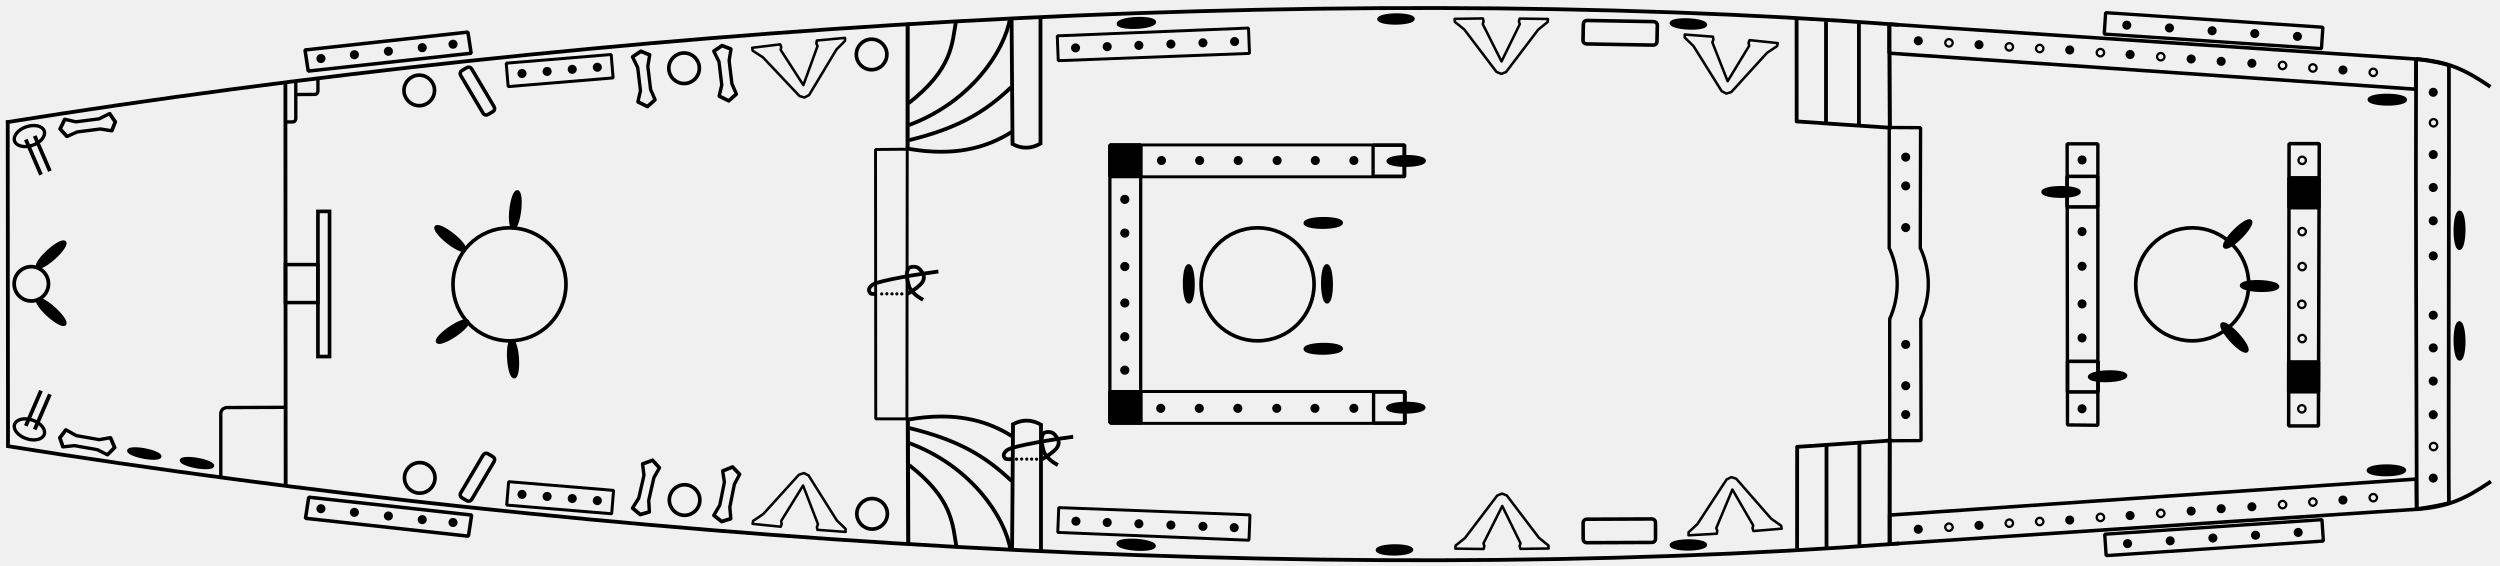
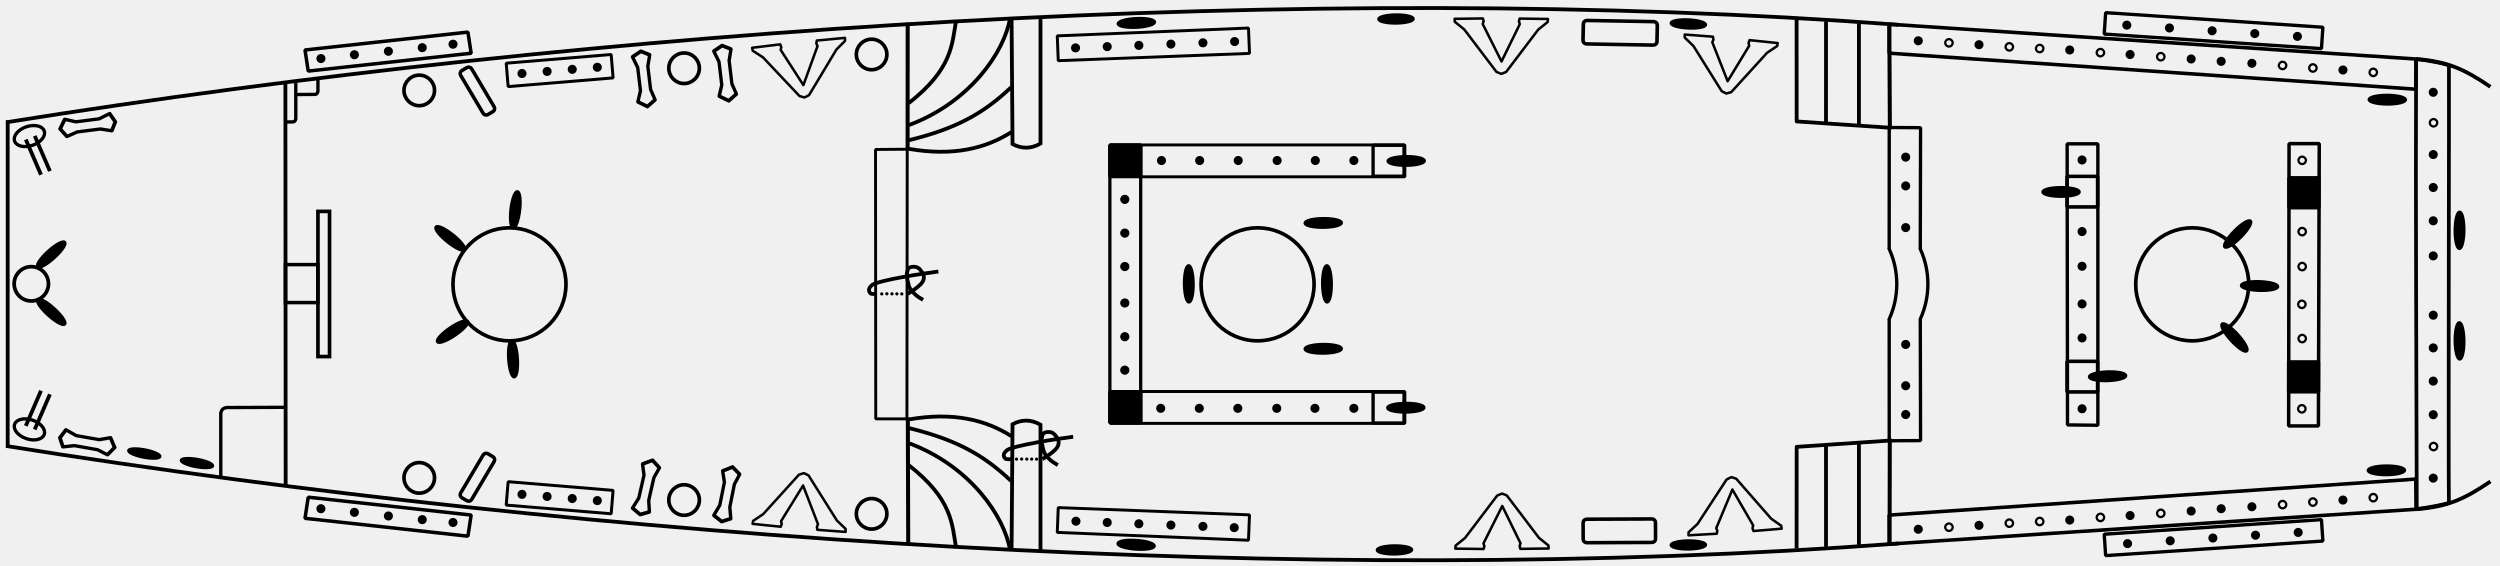
<svg xmlns="http://www.w3.org/2000/svg" xmlns:ns2="https://github.com/jolaf/rigging" xmlns:xlink="http://www.w3.org/1999/xlink" viewBox="4 -11 655 125.586" version="1.1" id="svg993" width="659" height="149">
  <defs id="defs4">
    <circle style="fill:none;fill-rule:evenodd;stroke:#000000;stroke-width:0.962;stroke-miterlimit:0" id="circle4449" cx="160.871" cy="398.091" r="4" />
    <rect id="deckMask" width="220.711" height="146.642" x="277.269" y="-0.809" />
    <ellipse cx="3.721" cy="-575.374" rx="1.126" ry="4.735" id="the_ellipse" style="fill:#000000;fill-rule:evenodd;stroke:#000000;stroke-width:0.88;stroke-linecap:round;stroke-linejoin:round" transform="rotate(89.50973)" />
    <circle style="fill:#000000;fill-rule:evenodd;stroke:#000000;stroke-width:0.882;stroke-miterlimit:0" id="nagel" cx="567.539" cy="28.152" transform="rotate(-8.297298)" r="0.759" />
    <circle r="0.974" cy="138.775" cx="607.213" id="nagel-hole" style="fill:none;fill-rule:evenodd;stroke:#000000;stroke-width:0.601;stroke-miterlimit:0" transform="rotate(-8.297298)" />
    <rect rx="2.4" y="138.702" x="650.73" height="9.613" width="18.143" id="rect_big" style="fill:#ffffff;fill-opacity:0.001;fill-rule:evenodd;stroke:#000000;stroke-width:0.88;stroke-linecap:round;stroke-linejoin:round" />
    <rect rx="1.3" y="135.08" x="624.196" height="9.104" width="4.761" id="rect_small" style="fill:#ffffff;fill-opacity:0.001;fill-rule:evenodd;stroke:#000000;stroke-width:0.88;stroke-miterlimit:0.3" />
    <g id="the_V">
      <path id="the_V_black" d="m 426.259,54.267 -8.424,-11.107 -2.479,-2.004 -0.067,-0.781 7.404,-0.102 0.204,0.747 -0.238,0.713 4.927,9.807 4.791,-9.773 -0.238,-0.713 0.204,-0.747 7.404,0.102 -0.067,0.781 -2.479,2.004 -8.424,11.107 -1.259,0.493 z" style="fill:none;fill-opacity:0.001;fill-rule:evenodd;stroke:#000000;stroke-width:0.67;stroke-linecap:round;stroke-linejoin:round" />
      <path style="fill:#ffffff;fill-opacity:0.031;fill-rule:evenodd;stroke-width:0.688;stroke-linecap:round;stroke-linejoin:round" d="m 426.225,54.588 -8.654,-11.411 -2.547,-2.059 -0.07,-0.803 7.607,-0.105 0.209,0.768 -0.244,0.733 5.062,10.075 4.922,-10.04 -0.244,-0.733 0.209,-0.768 7.607,0.105 -0.07,0.803 -2.547,2.059 -8.654,11.411 -1.293,0.506 z" id="the_V_white" />
    </g>
    <g transform="matrix(-1,0,0,1,657.0613,84.96837)" id="strange_on_hut">
      <ellipse style="fill:#ffffff;fill-opacity:0.001;fill-rule:evenodd;stroke:#000000;stroke-width:0.88;stroke-miterlimit:0.3" id="path4323" cx="-74.057" cy="420.366" rx="4.104" ry="2.557" transform="rotate(-18.74917,-1131.871,-71.94031)" />
      <path transform="translate(-36.93956,-367.6302)" id="path4328" d="m 61.959,411.73 3.977,9.218" style="stroke:#000000;stroke-width:1px" />
      <path transform="translate(-36.93956,-367.6302)" style="stroke:#000000;stroke-width:1px" d="m 59.623,412.677 3.977,9.218" id="path4325" />
    </g>
    <g transform="translate(380.0305,-105.3119)" id="the_knot">
      <circle style="fill:#000000;fill-rule:evenodd;stroke:#000000;stroke-width:0;stroke-miterlimit:0" id="path4253" cx="283.884" cy="461.044" r="0.426" />
      <circle r="0.426" cy="461.013" cx="285.226" id="circle4255" style="fill:#000000;fill-rule:evenodd;stroke:#000000;stroke-width:0;stroke-miterlimit:0" />
      <circle style="fill:#000000;fill-rule:evenodd;stroke:#000000;stroke-width:0;stroke-miterlimit:0" id="circle4257" cx="286.568" cy="461.028" r="0.426" />
      <circle r="0.426" cy="461.028" cx="287.846" id="circle4259" style="fill:#000000;fill-rule:evenodd;stroke:#000000;stroke-width:0;stroke-miterlimit:0" />
      <circle style="fill:#000000;fill-rule:evenodd;stroke:#000000;stroke-width:0;stroke-miterlimit:0" id="circle4261" cx="289.14" cy="461.044" r="0.426" />
      <path style="fill:none;fill-rule:evenodd;stroke:#000000;stroke-width:1px" d="m 298.721,455.173 c -3.993,0.489 -15.46,2.284 -17.267,3.472 -0.874,0.684 -1.281,1.456 -0.505,2.273 0.295,0.218 1.515,0.126 1.515,0.126" id="path4249" />
      <path id="path4251" d="m 290.64,461.044 c 0,0 1.792,-1.092 2.589,-1.768 0.499,-0.424 1.088,-0.913 1.357,-1.421 0.27,-0.508 0.393,-0.888 0.316,-1.452 -0.077,-0.564 -0.8,-1.72 -1.438,-2.147 -0.638,-0.427 -1.581,-0.414 -2.192,-0.158 -0.612,0.256 -0.566,0.713 -0.758,1.357 -0.191,0.644 0.115,1.993 0.284,2.715 0.169,0.722 0.251,1.043 0.6,1.61 0.349,0.567 0.988,1.204 1.547,1.673 0.559,0.469 1.768,1.136 1.768,1.136" style="fill:none;fill-rule:evenodd;stroke:#000000;stroke-width:1px" />
    </g>
    <symbol id="mastMask">
      <path d="m 425.113,59.525 c 26.5,26.5 26.5,26.5 26.5,26.5 z" id="path89" />
      <path d="m 451.613,59.525 c -26.5,26.5 -26.5,26.5 -26.5,26.5 z" id="path91" />
    </symbol>
    <g id="duck" transform="matrix(0.8823634,0,0,1.004638,-152.5943,-25.94742)" style="stroke:#000000;stroke-width:0.996;stroke-linejoin:round;stroke-miterlimit:1.4;paint-order:markers fill stroke">
      <g id="g4797">
        <path id="path4793" d="m 215.31,40.277 -0.959,-2.798 v -6.102 l 0.959,-2.893 -2.499,-1.196 -2.652,1.196 1.162,2.893 v 6.102 l -1.161,2.798 2.652,1.514 z" style="fill:none;fill-rule:evenodd" />
      </g>
    </g>
    <rect style="fill:none;fill-rule:evenodd;stroke:#000000;stroke-width:0.938;stroke-linejoin:round;stroke-miterlimit:1.4;paint-order:markers fill stroke" id="duck-rect" width="3.349" height="13.396" x="396.501" y="72.319" ry="0.924" />
    <rect style="fill:none;fill-rule:evenodd;stroke:#000000;stroke-width:0.938;stroke-linejoin:round;stroke-miterlimit:1.4;paint-order:markers fill stroke" id="duck-rect-big" width="18.96" height="6.154" x="409.223" y="-33.371" transform="scale(1,-1)" ry="0.924" />
  </defs>
  <g id="layer1" transform="translate(0,-20.6)">
    <g style="fill:none;stroke:#000000" transform="translate(-36.91926,-367.6302)" id="portDrawing">
-       <path style="fill-rule:evenodd;stroke-width:0.882;stroke-miterlimit:0" d="m 535.888,431.226 0.013,-31.846 8.206,0.049 -0.072,31.797" id="path4201" />
      <path id="path4399" d="M 42.518,398.018 C 197.109,373.298 384.77,360.828 538.409,372.482 m 135.527,8.962 c 8.188,0.64 12.488,2.549 19.468,7.271" style="fill-rule:evenodd;stroke-width:1px" />
-       <path id="path4286" d="m 305.95,370.636 0.253,33.082 c 2.441,1.306 4.882,1.261 7.324,-0.126 V 370.257" style="fill-rule:evenodd;stroke-width:1px" />
-       <path id="path4296" d="m 278.986,393.009 c 11.483,-8.995 11.331,-15.34 12.443,-21.742" style="fill-rule:evenodd;stroke-width:1px" />
-       <path id="path4298" d="m 279.055,398.746 c 16.006,-5.945 25.097,-19.221 26.517,-28.111" style="fill-rule:evenodd;stroke-width:1px" />
-       <path id="path4300" d="m 279.055,402.708 c 12.562,-3.067 19.688,-7.145 26.769,-13.858" style="fill-rule:evenodd;stroke-width:1px" />
-       <path id="path4302" d="m 279.055,404.981 c 11.722,2.006 20.149,-0.133 26.895,-4.419" style="fill-rule:evenodd;stroke-width:1px" />
      <path transform="rotate(3.861944)" style="fill-rule:evenodd;stroke-width:0.938;stroke-miterlimit:0" d="m 559.783,335.373 138.313,-0.186 0.451,7.89 -138.295,-0.12 z" id="rect4158" />
      <rect transform="matrix(0.9977573,0.06693505,-0.06658984,0.9977804,0,0)" y="328.801" x="615.875" height="5.615" width="57.042" id="rect4272" style="fill-rule:evenodd;stroke-width:0.88;stroke-linecap:round;stroke-miterlimit:0" />
-       <rect style="fill-rule:evenodd;stroke-width:0.777;stroke-miterlimit:0" id="rect4231" width="77.184" height="8.348" x="331.803" y="403.945" />
-       <path style="fill-rule:evenodd;stroke-width:0.777;stroke-miterlimit:0" d="m 317.923,375.368 50.101,-2.045 0.262,6.643 -50.107,1.907 z" id="rect4238" />
-       <rect transform="rotate(-4.735125)" y="395.551" x="141.375" height="6.154" width="27.593" id="rect4267" style="fill-rule:evenodd;stroke-width:0.787;stroke-miterlimit:0" />
-       <rect transform="matrix(0.994042,-0.1089973,0.1510609,0.9885244,0,0)" style="fill-rule:evenodd;stroke-width:0.922;stroke-miterlimit:0" id="rect4281" width="42.94" height="5.599" x="62.236" y="390.33" ry="0" />
      <rect y="412.182" x="582.484" height="8.012" width="8.012" id="rect4212" style="fill-rule:evenodd;stroke-width:0.937;stroke-miterlimit:0" class="filled" />
-       <rect style="fill-rule:evenodd;stroke-width:0.88;stroke-miterlimit:0" id="rect4227" width="8.109" height="8.109" x="400.67" y="404.025" class="filled" />
+       <path style="fill-rule:evenodd;stroke-width:0.882;stroke-miterlimit:0" d="m 535.888,431.226 0.013,-31.846 8.206,0.049 -0.072,31.797" id="path4201" />
      <g id="g4442" transform="translate(15.03758,366.4963)">
        <path id="path4436" d="m 496.591,4.622 0.018,26.671 24.696,1.671" style="fill-rule:evenodd;stroke-width:1px;stroke-linejoin:round" />
        <path id="path4438" d="M 512.916,32.737 V 5.607" style="fill-rule:evenodd;stroke-width:1px" />
        <path id="path4440" d="m 504.294,31.792 0.006,-26.716" style="fill-rule:evenodd;stroke-width:1px" />
      </g>
-       <use x="0" y="0" xlink:href="#circle4449" id="use11166" transform="translate(-10.10803,-8.427998)" width="100%" height="100%" />
+       <rect style="fill-rule:evenodd;stroke-width:0.88;stroke-miterlimit:0" id="rect4227" width="8.109" height="8.109" x="400.67" y="404.025" class="filled" />
+       <rect style="fill-rule:evenodd;stroke-width:0.777;stroke-miterlimit:0" id="rect4231" width="77.184" height="8.348" x="331.803" y="403.945" />
+       <path style="fill-rule:evenodd;stroke-width:0.777;stroke-miterlimit:0" d="m 317.923,375.368 50.101,-2.045 0.262,6.643 -50.107,1.907 z" id="rect4238" />
+       <path id="path4286" d="m 305.95,370.636 0.253,33.082 c 2.441,1.306 4.882,1.261 7.324,-0.126 V 370.257" style="fill-rule:evenodd;stroke-width:1px" />
+       <path id="path4302" d="m 279.055,404.981 c 11.722,2.006 20.149,-0.133 26.895,-4.419" style="fill-rule:evenodd;stroke-width:1px" />
+       <path id="path4300" d="m 279.055,402.708 c 12.562,-3.067 19.688,-7.145 26.769,-13.858" style="fill-rule:evenodd;stroke-width:1px" />
+       <path id="path4298" d="m 279.055,398.746 c 16.006,-5.945 25.097,-19.221 26.517,-28.111" style="fill-rule:evenodd;stroke-width:1px" />
+       <path id="path4296" d="m 278.986,393.009 c 11.483,-8.995 11.331,-15.34 12.443,-21.742" style="fill-rule:evenodd;stroke-width:1px" />
      <use x="0" y="0" xlink:href="#circle4449" id="use11168" transform="translate(108.4099,-17.84678)" width="100%" height="100%" />
      <use x="0" y="0" xlink:href="#circle4449" id="use11170" transform="translate(59.27997,-14.234)" width="100%" height="100%" />
-     </g>
-     <use height="100%" width="100%" y="0" x="0" id="use405" transform="matrix(1,0,0,-1,0.1294417,145.5797)" xlink:href="#portDrawing" />
+       <rect transform="rotate(-4.735125)" y="395.551" x="141.375" height="6.154" width="27.593" id="rect4267" style="fill-rule:evenodd;stroke-width:0.787;stroke-miterlimit:0" />
+       <rect transform="matrix(0.994042,-0.1089973,0.1510609,0.9885244,0,0)" style="fill-rule:evenodd;stroke-width:0.922;stroke-miterlimit:0" id="rect4281" width="42.94" height="5.599" x="62.236" y="390.33" ry="0" />
+       <use x="0" y="0" xlink:href="#circle4449" id="use11166" transform="translate(-10.10803,-8.427998)" width="100%" height="100%" />
+     </g>
+     <use height="100%" width="100%" y="0" x="0" id="use405" transform="matrix(1,0,0,-1,0,145.5797)" xlink:href="#portDrawing" />
    <path style="fill:none;fill-rule:evenodd;stroke:#000000;stroke-width:0.978;stroke-miterlimit:0" d="m 645.621,15.449 c -3.876,-1.16 -8.605,-1.635 -8.605,-1.635 -0.16,38.87 0.115,82.335 0.176,117.905 0,0 3.887,-0.461 8.424,-1.564 -0.182,-8.555 0.077,-111.18 0.004,-114.706 z" id="path4294" />
    <path style="fill:none;fill-rule:evenodd;stroke:#000000;stroke-width:0.919;stroke-miterlimit:0" d="m 603.734,35.978 h 7.908 l -0.217,73.963 h -7.8 z" id="rect4333" />
    <circle style="fill:none;fill-rule:evenodd;stroke:#000000;stroke-width:0.962;stroke-miterlimit:0" id="path4330" cx="578.359" cy="72.838" r="14.805" />
    <path style="fill:none;fill-rule:evenodd;stroke:#000000;stroke-width:0.888;stroke-miterlimit:0" d="m 545.591,36.028 h 8.047 v 73.736 l -7.955,-0.091 z" id="rect4326" />
-     <g id="g4318" transform="translate(-44.05042,-367.6302)">
+     <g id="g4318" transform="translate(-44.16018,-367.6302)">
      <path id="path4211" d="m 551.285,431.226 c 1.304,2.875 1.979,5.997 1.979,9.164 0,3.167 -0.675,6.288 -1.979,9.164" style="fill:none;fill-rule:evenodd;stroke:#000000;stroke-width:0.88;stroke-linecap:round;stroke-linejoin:round;stroke-miterlimit:0" />
      <path id="path4312" d="m 543.138,431.226 c 1.304,2.875 1.979,5.997 1.979,9.164 0,3.167 -0.675,6.288 -1.979,9.164" style="fill:none;fill-rule:evenodd;stroke:#000000;stroke-width:0.88;stroke-linecap:round;stroke-linejoin:round;stroke-miterlimit:0" />
    </g>
    <path id="path4434" d="m 499.075,140.577 0.05,-27.332 m 0.022,-81.024 -0.143,-27.537" style="fill:none;fill-rule:evenodd;stroke:#000000;stroke-width:1.056px" />
    <circle r="14.805" cy="72.838" cx="333.481" id="circle327" style="fill:none;fill-rule:evenodd;stroke:#000000;stroke-width:0.962;stroke-miterlimit:0" />
    <path id="path4336" d="M 302.86,109.064 H 294.785 V 36.344 h 8.075 z" style="fill:none;fill-rule:evenodd;stroke:#000000;stroke-width:0.86;stroke-miterlimit:0" />
    <path style="fill:none;fill-rule:evenodd;stroke:#000000;stroke-width:1.056px" d="M 241.953,140.828 241.851,107.727 M 241.79,37.765 241.814,4.288" id="path4288" />
    <path id="path4060" d="m 241.694,37.439 -8.306,0.069 c -0.004,16.806 0.062,53.776 0.058,70.582 h 8.168 c 0.004,-16.806 0.076,-53.845 0.08,-70.651 z" style="fill:none;fill-rule:evenodd;stroke:#000000;stroke-width:0.767;stroke-miterlimit:0" />
    <circle style="fill:none;fill-rule:evenodd;stroke:#000000;stroke-width:0.962;stroke-miterlimit:0" id="circle329" cx="137.481" cy="72.838" r="14.805" />
    <rect style="fill:none;fill-rule:evenodd;stroke:#000000;stroke-width:0.961" id="rect4322" width="3.041" height="38.031" x="87.298" y="53.73" />
    <rect style="fill:none;fill-rule:evenodd;stroke:#000000;stroke-width:0.921" id="rect4317" width="8.482" height="9.949" x="78.789" y="67.672" />
    <path id="path4887" d="m 87.296,19.031 v 3.28 c -0.175,0.713 -0.438,0.672 -0.685,0.766 l -5.025,0.035" style="fill:none;fill-rule:evenodd;stroke:#000000;stroke-width:0.88" />
    <path style="fill:none;fill-rule:evenodd;stroke:#000000;stroke-width:0.88" d="m 81.496,19.331 v 10.18 c -0.175,0.713 -0.438,0.672 -0.685,0.766 l -2.226,0.035" id="path4306" />
    <path id="path4304" d="M 78.845,125.846 78.773,19.642" style="fill:none;fill-rule:evenodd;stroke:#000000;stroke-width:1px" />
    <path id="path4412" d="m 61.845,123.311 v -16.814 c 0.389,-1.278 0.973,-1.205 1.523,-1.374 l 15.251,-0.062" style="fill:none;fill-rule:evenodd;stroke:#000000;stroke-width:0.88" />
    <ellipse style="fill:none;stroke:#000000;stroke-width:0.98;stroke-miterlimit:0.3" id="path4314" cx="12.204" cy="72.707" rx="4.495" ry="4.495" />
-     <path style="fill:none;fill-rule:evenodd;stroke:#000000;stroke-width:1px" d="M 6.095,115.613 6.023,29.875" id="path4069" />
+     <path style="fill:none;fill-rule:evenodd;stroke:#000000;stroke-width:1px" d="M 6.016,115.679 V 29.893" id="path4069" />
  </g>
  <g id="layer2" style="display:none" transform="translate(0,-20.6)">
    <g id="deckMasks" class="modeDependent which" style="fill:#ffffff">
-       <use id="use758" xlink:href="#deckMask" class="deckMask" ns2:deck="fore" transform="matrix(0.7190432,0,0,1,298.6119,0)" x="0" y="0" width="100%" height="100%" />
-       <use id="use760" xlink:href="#deckMask" class="deckMask" ns2:deck="main" x="0" y="0" width="100%" height="100%" />
-       <use id="use668" xlink:href="#deckMask" class="deckMask" ns2:deck="stern" transform="matrix(1.2558,0,0,1,-348.0425,0)" x="0" y="0" width="100%" height="100%" />
+       <use id="use758" xlink:href="#deckMask" class="deckMask" ns2:deck="fore" transform="matrix(0.7178498,0,0,1,299.4258,0)" x="0" y="0" width="100%" height="100%" style="stroke-width:1.001" />
+       <use id="use760" xlink:href="#deckMask" class="deckMask" ns2:deck="main" x="0" y="0" width="100%" height="100%" transform="matrix(1.002813,0,0,1,-0.9041284,0)" style="stroke-width:0.999" />
+       <use id="use668" xlink:href="#deckMask" class="deckMask" ns2:deck="stern" transform="matrix(1.230905,0,0,1,-335.8625,0)" x="0" y="0" width="100%" height="100%" style="stroke-width:1.01" />
    </g>
  </g>
  <g id="layer3" style="display:none" transform="translate(0,-20.6)">
    <g id="mastMasks" class="modeDependent where" style="stroke:#ff0000">
      <use id="use89" xlink:href="#mastMask" class="mastMask" ns2:mast="fore" transform="translate(140)" x="0" y="0" width="100%" height="100%" />
      <use id="use336" xlink:href="#mastMask" class="mastMask" ns2:mast="main" transform="translate(-104.8899)" x="0" y="0" width="100%" height="100%" />
      <use id="use338" xlink:href="#mastMask" class="mastMask" ns2:mast="mizzen" transform="translate(-300.9661)" x="0" y="0" width="100%" height="100%" />
    </g>
  </g>
  <g id="layer4" transform="translate(0,-20.6)">
    <g id="points" transform="translate(0.02029647,-7.1415848e-6)">
      <g ns2:deck="fore" ns2:side="port" ns2:rail="frontRail" id="g4296" ns2:isAcross="true" transform="translate(0,-1.124999)">
        <use x="0" y="0" xlink:href="#nagel" id="use4878" transform="translate(75.82837,120.558)" width="100%" height="100%" />
        <use x="0" y="0" xlink:href="#nagel" id="use4880" transform="translate(75.82837,111.3648)" width="100%" height="100%" />
        <use x="0" y="0" xlink:href="#nagel" id="use4882" transform="translate(75.82837,102.6395)" width="100%" height="100%" />
        <use x="0" y="0" xlink:href="#nagel" id="use4886" transform="translate(75.82833,94.00795)" width="100%" height="100%" />
        <use x="0" y="0" xlink:href="#nagel-hole" id="use4884" transform="translate(20.68006,-18.06192)" width="100%" height="100%" />
        <use x="0" y="0" xlink:href="#nagel" id="use4888" transform="translate(75.82833,77.69545)" width="100%" height="100%" />
      </g>
      <g ns2:deck="fore" ns2:side="starboard" ns2:rail="frontRail" id="g4312" transform="translate(3.1976551e-4,41.65011)" ns2:isAcross="true">
        <use x="0" y="0" xlink:href="#nagel" id="use4892" transform="translate(75.82824,93.32063)" width="100%" height="100%" />
        <use x="0" y="0" xlink:href="#nagel" id="use4894" transform="translate(75.82824,101.8896)" width="100%" height="100%" />
        <use x="0" y="0" xlink:href="#nagel" id="use4896" transform="translate(75.82824,110.5896)" width="100%" height="100%" />
        <use x="0" y="0" xlink:href="#nagel" id="use4898" transform="translate(75.82824,119.3956)" width="100%" height="100%" />
        <use x="0" y="0" xlink:href="#nagel-hole" id="use4900" transform="translate(20.68023,23.99438)" width="100%" height="100%" />
        <use x="0" y="0" xlink:href="#nagel" id="use4902" transform="translate(75.82824,136.0076)" width="100%" height="100%" />
      </g>
      <g ns2:deck="fore" ns2:side="port" ns2:rail="behindFront" id="g1143">
        <use x="0" y="0" xlink:href="#the_ellipse" id="use4877" transform="rotate(-89.09961,642.2966,-8.333565)" width="100%" height="100%" />
      </g>
      <g ns2:deck="fore" ns2:side="starboard" ns2:rail="behindFront" id="g1167">
        <use x="0" y="0" xlink:href="#the_ellipse" id="use4881" transform="rotate(-90.10388,656.2327,6.801843)" width="100%" height="100%" />
      </g>
      <g ns2:deck="fore" ns2:side="port" ns2:rail="backRail" id="g4384" ns2:isAcross="true" transform="translate(-7.050043,-5.437401)">
        <use x="0" y="0" xlink:href="#nagel" id="use4905" transform="translate(-55.34016,117.4538)" width="100%" height="100%" />
        <use x="0" y="0" xlink:href="#nagel" id="use4907" transform="translate(-55.34016,106.5357)" width="100%" height="100%" />
        <use x="0" y="0" xlink:href="#nagel" id="use4909" transform="translate(-55.34016,98.99535)" width="100%" height="100%" />
      </g>
      <g ns2:deck="fore" ns2:side="starboard" ns2:rail="backRail" id="g4349" transform="translate(-7.050043,46.91855)" ns2:isAcross="true">
        <use x="0" y="0" xlink:href="#nagel" id="use4912" transform="translate(-55.34016,95.71471)" width="100%" height="100%" />
        <use x="0" y="0" xlink:href="#nagel" id="use4914" transform="translate(-55.34016,106.5353)" width="100%" height="100%" />
        <use x="0" y="0" xlink:href="#nagel" id="use4916" transform="translate(-55.34016,114.0756)" width="100%" height="100%" />
      </g>
      <g ns2:deck="fore" ns2:side="port" ns2:rail="sideRail" id="g4304" transform="rotate(3.868472,821.8682,-178.4431)">
        <use x="0" y="0" xlink:href="#nagel-hole" id="use4812" transform="translate(18.54907,-19.60354)" width="100%" height="100%" />
        <use x="0" y="0" xlink:href="#nagel" id="use4814" transform="translate(65.80175,84.04969)" width="100%" height="100%" />
        <use x="0" y="0" xlink:href="#nagel-hole" id="use4816" transform="translate(-5.28586,-19.8119)" width="100%" height="100%" />
        <use x="0" y="0" xlink:href="#nagel-hole" id="use4818" transform="translate(2.687874,-19.6877)" width="100%" height="100%" />
        <use x="0" y="0" xlink:href="#nagel" id="use4820" transform="translate(41.8784,83.90932)" width="100%" height="100%" />
        <use x="0" y="0" xlink:href="#nagel" id="use4822" transform="translate(33.81339,83.936)" width="100%" height="100%" />
        <use x="0" y="0" xlink:href="#nagel" id="use4824" transform="translate(25.92968,83.85081)" width="100%" height="100%" />
        <use x="0" y="0" xlink:href="#nagel-hole" id="use4826" transform="translate(-37.27823,-19.94317)" width="100%" height="100%" />
        <use x="0" y="0" xlink:href="#nagel" id="use4828" transform="translate(9.885951,83.76302)" width="100%" height="100%" />
        <use x="0" y="0" xlink:href="#nagel-hole" id="use4830" transform="translate(-53.12793,-19.94072)" width="100%" height="100%" />
        <use x="0" y="0" xlink:href="#nagel" id="use4832" transform="translate(-5.974521,83.64781)" width="100%" height="100%" />
        <use x="0" y="0" xlink:href="#nagel-hole" id="use4834" transform="translate(-69.07567,-19.94292)" width="100%" height="100%" />
        <use x="0" y="0" xlink:href="#nagel-hole" id="use4836" transform="translate(-77.0407,-19.84125)" width="100%" height="100%" />
        <use x="0" y="0" xlink:href="#nagel-hole" id="use4838" transform="translate(-92.89051,-19.82658)" width="100%" height="100%" />
        <use x="0" y="0" xlink:href="#nagel" id="use4840" transform="translate(-29.78216,83.87078)" width="100%" height="100%" />
        <use x="0" y="0" xlink:href="#nagel" id="use4842" transform="translate(-45.72429,83.92364)" width="100%" height="100%" />
      </g>
      <g transform="rotate(3.769449,6406.558,-164.402)" id="g5102" ns2:deck="fore" ns2:side="port" ns2:rail="shroudsRail">
        <use x="0" y="0" xlink:href="#nagel" id="use4845" transform="translate(19.31865,442.8958)" width="100%" height="100%" />
        <use x="0" y="0" xlink:href="#nagel" id="use4847" transform="translate(30.51896,442.8958)" width="100%" height="100%" />
        <use x="0" y="0" xlink:href="#nagel" id="use4849" transform="translate(41.71926,442.8958)" width="100%" height="100%" />
        <use x="0" y="0" xlink:href="#nagel" id="use4851" transform="translate(52.91861,442.8958)" width="100%" height="100%" />
        <use x="0" y="0" xlink:href="#nagel" id="use4853" transform="translate(64.11891,442.8958)" width="100%" height="100%" />
      </g>
      <g ns2:side="starboard" ns2:rail="shroudsRail" ns2:deck="fore" id="g4282" transform="rotate(-3.750885,-3214.956,624.8586)">
        <use x="0" y="0" xlink:href="#nagel" id="use4833" transform="translate(64.11983,442.8955)" width="100%" height="100%" />
        <use x="0" y="0" xlink:href="#nagel" id="use4835" transform="translate(52.91953,442.8955)" width="100%" height="100%" />
        <use x="0" y="0" xlink:href="#nagel" id="use4837" transform="translate(41.71923,442.8955)" width="100%" height="100%" />
        <use x="0" y="0" xlink:href="#nagel" id="use4839" transform="translate(30.51893,442.8955)" width="100%" height="100%" />
        <use x="0" y="0" xlink:href="#nagel" id="use4841" transform="translate(19.31956,442.8955)" width="100%" height="100%" />
      </g>
      <g id="g826" ns2:rail="onDeckFront" ns2:side="port" ns2:deck="fore" transform="rotate(-36.82482,358.4847,-789.6173)">
        <use x="0" y="0" xlink:href="#the_ellipse" id="use4869" transform="rotate(37.61055,293.7698,-704.8099)" width="100%" height="100%" />
      </g>
      <g transform="translate(544,94.33169)" ns2:deck="fore" ns2:side="starboard" ns2:rail="onDeckFront" id="g830">
        <use x="0" y="0" xlink:href="#the_ellipse" id="use4872" transform="rotate(0.2410182,-6431.205,-116512.54)" width="100%" height="100%" />
      </g>
      <g ns2:deck="fore" ns2:side="port" ns2:rail="frontFists" id="g1149">
        <rect style="fill:#000000;fill-rule:evenodd;stroke:#000000;stroke-width:0.914;stroke-miterlimit:0" id="rect4199" width="7.821" height="7.821" x="603.704" y="44.94" />
      </g>
      <g ns2:deck="fore" ns2:side="starboard" ns2:rail="frontFists" id="g1170" transform="translate(-0.0999806,4.9444451e-6)">
        <rect y="93.177" x="603.704" height="7.821" width="7.821" id="rect4327" style="fill:#000000;fill-rule:evenodd;stroke:#000000;stroke-width:0.914;stroke-miterlimit:0" />
      </g>
      <g ns2:deck="fore" ns2:side="port" ns2:rail="backPillars" id="g1152" transform="rotate(-36.15093,546.1945,68.57189)">
        <use x="0" y="0" xlink:href="#the_ellipse" id="use4852" transform="rotate(-143.4218,574.4299,28.15793)" width="100%" height="100%" />
      </g>
      <g ns2:deck="fore" ns2:side="starboard" ns2:rail="backPillars" id="g1179" transform="rotate(-39.45442,559.8273,95.61149)">
        <use x="0" y="0" xlink:href="#the_ellipse" id="use4857" transform="rotate(37.99271,427.0698,18.63686)" width="100%" height="100%" />
      </g>
      <g ns2:deck="fore" ns2:side="port" ns2:rail="behindMastRail" id="g4334" ns2:isAcross="true">
        <use x="0" y="0" xlink:href="#nagel" id="use4920" transform="translate(-16.18084,122.1517)" width="100%" height="100%" />
        <use x="0" y="0" xlink:href="#nagel" id="use4922" transform="translate(-16.18084,113.0523)" width="100%" height="100%" />
        <use x="0" y="0" xlink:href="#nagel" id="use4924" transform="translate(-16.18084,94.30326)" width="100%" height="100%" />
      </g>
      <g ns2:deck="fore" ns2:side="starboard" ns2:rail="behindMastRail" id="g4339" transform="matrix(1,0,0,-1,3.4200031e-4,145.33)" ns2:isAcross="true">
        <use x="0" y="0" xlink:href="#nagel" id="use4927" transform="translate(-16.18084,121.4019)" width="100%" height="100%" />
        <use x="0" y="0" xlink:href="#nagel" id="use4929" transform="translate(-16.18084,112.49)" width="100%" height="100%" />
        <use x="0" y="0" xlink:href="#nagel" id="use4931" transform="translate(-16.18084,93.92845)" width="100%" height="100%" />
      </g>
      <g ns2:deck="fore" ns2:rail="atMastFront" ns2:side="center" id="g1173" transform="rotate(-32.90732,595.9848,73.28352)">
        <use x="0" y="0" xlink:href="#the_ellipse" id="use4860" transform="rotate(35.2787,468.5599,68.43304)" width="100%" height="100%" />
      </g>
      <g ns2:deck="fore" ns2:side="port" ns2:rail="atMastSide" id="g1146" transform="rotate(-32.86643,586.852,60.65819)">
        <use x="0" y="0" xlink:href="#the_ellipse" id="use4863" transform="rotate(-11.81596,886.5428,-41.56084)" width="100%" height="100%" />
      </g>
      <g ns2:deck="fore" ns2:side="starboard" ns2:rail="atMastSide" id="g1176" transform="rotate(-42.01908,592.0055,85.76763)">
        <use x="0" y="0" xlink:href="#the_ellipse" id="use4866" transform="rotate(-89.96514,625.4043,34.77015)" width="100%" height="100%" />
      </g>
      <g ns2:deck="main" ns2:side="port" ns2:rail="bulwark" id="g4357">
        <use x="0" y="0" xlink:href="#the_V" id="use4823" transform="rotate(5.168461,795.6918,357.2545)" width="100%" height="100%" />
        <use x="0" y="0" xlink:href="#the_V" id="use4825" transform="translate(-30.208,-37.091)" width="100%" height="100%" />
        <use x="0" y="0" xlink:href="#duck-rect-big" id="use4944" transform="matrix(-1.022242,-0.01795805,0.02040836,-0.9990507,855.8611,44.71806)" width="100%" height="100%" />
      </g>
      <g ns2:deck="main" ns2:side="starboard" ns2:rail="bulwark" id="g4367" transform="matrix(1,0,0,-1,1.0610231e-4,146.0804)">
        <use x="0" y="0" xlink:href="#the_V" id="use4844" transform="rotate(3.989947,902.8869,470.1284)" width="100%" height="100%" />
        <use x="0" y="0" xlink:href="#the_V" id="use4855" transform="translate(-30.0161,-36.37422)" width="100%" height="100%" />
        <use x="0" y="0" xlink:href="#duck-rect-big" id="use4941" transform="rotate(0.2370543,5652.47,2325.239)" width="100%" height="100%" />
      </g>
      <g ns2:deck="main" ns2:side="port" ns2:rail="sideRail" id="g4358" transform="rotate(-2.277394,278.9201,10.61171)">
        <use x="0" y="0" xlink:href="#nagel" id="use1167" transform="translate(-279.9012,65.20606)" width="100%" height="100%" />
        <use x="0" y="0" xlink:href="#use1167" id="use1169" transform="translate(8.299995)" width="100%" height="100%" />
        <use x="0" y="0" xlink:href="#use1169" id="use1171" width="100%" height="100%" transform="translate(8.301)" />
        <use x="0" y="0" xlink:href="#use1171" id="use1173" width="100%" height="100%" transform="translate(8.399)" />
        <use x="0" y="0" xlink:href="#use1173" id="use1175" width="100%" height="100%" transform="translate(8.4)" />
        <use x="0" y="0" xlink:href="#use1175" id="use1177" width="100%" height="100%" transform="translate(8.301)" />
      </g>
      <g ns2:deck="main" ns2:side="starboard" ns2:rail="sideRail" id="g4383" transform="rotate(2.32056,-2768.985,73.46013)">
        <use x="0" y="0" xlink:href="#nagel" id="use1180" transform="translate(-279.8015,65.20552)" width="100%" height="100%" />
        <use x="0" y="0" xlink:href="#use1180" id="use1182" transform="translate(8.199998)" width="100%" height="100%" />
        <use x="0" y="0" xlink:href="#use1182" id="use1184" width="100%" height="100%" transform="translate(8.301)" />
        <use x="0" y="0" xlink:href="#use1184" id="use1186" width="100%" height="100%" transform="translate(8.399)" />
        <use x="0" y="0" xlink:href="#use1186" id="use1188" width="100%" height="100%" transform="translate(8.4)" />
        <use x="0" y="0" xlink:href="#use1188" id="use1190" width="100%" height="100%" transform="translate(8.201)" />
      </g>
      <g ns2:deck="main" ns2:side="port" ns2:rail="aboveRail" id="g1155" transform="translate(0,-0.4997731)">
        <use x="0" y="0" xlink:href="#the_ellipse" id="use4885" transform="rotate(-2.286556,590.1595,6858.634)" width="100%" height="100%" />
      </g>
      <g ns2:deck="main" ns2:side="starboard" ns2:rail="aboveRail" id="g1191" transform="rotate(4.400361,295.1425,140.8257)">
        <use x="0" y="0" xlink:href="#the_ellipse" id="use4889" transform="translate(-273.7397,141.7779)" width="100%" height="100%" />
      </g>
      <g ns2:deck="main" ns2:side="port" ns2:rail="frontPillars" id="g1161" transform="translate(0.3998641,-4.50021)">
        <use x="0" y="0" xlink:href="#the_ellipse" id="use4893" transform="translate(-203.3822,46.21481)" width="100%" height="100%" />
      </g>
      <g ns2:deck="main" ns2:side="starboard" ns2:rail="frontPillars" id="g1182" transform="translate(0.2998641,4.199791)">
        <use x="0" y="0" xlink:href="#the_ellipse" id="use4904" transform="translate(-203.3822,102.1648)" width="100%" height="100%" />
      </g>
      <g ns2:deck="main" ns2:side="port" ns2:rail="onDeckFront" id="g1164" transform="translate(-16.59964,4.599977)">
        <use x="0" y="0" xlink:href="#the_ellipse" id="use4897" transform="translate(-208.1147,53.35763)" width="100%" height="100%" />
      </g>
      <g ns2:deck="main" ns2:side="starboard" ns2:rail="onDeckFront" id="g1185" transform="translate(-16.59964,-3.79971)">
        <use x="0" y="0" xlink:href="#the_ellipse" id="use4901" transform="translate(-208.1147,94.73231)" width="100%" height="100%" />
      </g>
      <g ns2:deck="main" ns2:side="port" ns2:rail="backFists" id="g1158" transform="translate(7.600336,-4.299942)">
        <rect y="408.336" x="324.097" height="8.109" width="8.109" id="rect4213" style="fill:#000000;fill-rule:evenodd;stroke:#000000;stroke-width:0.88;stroke-miterlimit:0" transform="translate(-36.93956,-367.6302)" />
      </g>
      <g ns2:deck="main" ns2:side="starboard" ns2:rail="backFists" id="g1188" transform="translate(7.600324,4.400157)">
        <rect style="fill:#000000;fill-rule:evenodd;stroke:#000000;stroke-width:0.88;stroke-miterlimit:0" id="rect4423" width="8.109" height="8.109" x="287.157" y="96.606" />
      </g>
      <g ns2:deck="main" ns2:side="port" ns2:rail="behindMastRail" id="g4374" ns2:isAcross="true" transform="translate(7.500264,-0.8001341)">
        <circle r="1.067" cy="436.607" cx="328.12" id="circle4234" style="fill:#000000;fill-rule:evenodd;stroke:#000000;stroke-width:0.266;stroke-miterlimit:2.9" transform="translate(-36.93956,-367.6302)" />
        <circle style="fill:#000000;fill-rule:evenodd;stroke:#000000;stroke-width:0.266;stroke-miterlimit:2.9" id="circle4243" cx="291.18" cy="60.217" r="1.067" />
        <circle r="1.067" cy="51.377" cx="291.18" id="circle4245" style="fill:#000000;fill-rule:evenodd;stroke:#000000;stroke-width:0.266;stroke-miterlimit:2.9" />
      </g>
      <g ns2:deck="main" ns2:side="starboard" ns2:rail="behindMastRail" id="g4415" transform="translate(7.500264,23.94987)" ns2:isAcross="true">
        <circle transform="translate(-36.93956,-367.6302)" style="fill:#000000;fill-rule:evenodd;stroke:#000000;stroke-width:0.266;stroke-miterlimit:2.9" id="circle4421" cx="328.12" cy="421.407" r="1.067" />
        <circle r="1.067" cy="62.617" cx="291.18" id="circle4419" style="fill:#000000;fill-rule:evenodd;stroke:#000000;stroke-width:0.266;stroke-miterlimit:2.9" />
        <circle style="fill:#000000;fill-rule:evenodd;stroke:#000000;stroke-width:0.266;stroke-miterlimit:2.9" id="circle4417" cx="291.18" cy="71.377" r="1.067" />
      </g>
      <g ns2:deck="main" ns2:side="port" ns2:rail="sideMastRail" id="g4366" transform="translate(7.599995,-4.399712)">
        <use x="0" y="0" xlink:href="#nagel" id="use4789" transform="translate(-264.9702,98.84545)" width="100%" height="100%" />
        <use x="0" y="0" xlink:href="#nagel" id="use4791" transform="translate(-254.9702,98.84545)" width="100%" height="100%" />
        <use x="0" y="0" xlink:href="#nagel" id="use4793" transform="translate(-244.8712,98.84545)" width="100%" height="100%" />
        <use x="0" y="0" xlink:href="#nagel" id="use4795" transform="translate(-234.6702,98.84545)" width="100%" height="100%" />
        <use x="0" y="0" xlink:href="#nagel" id="use4799" transform="translate(-224.6702,98.84545)" width="100%" height="100%" />
        <use x="0" y="0" xlink:href="#nagel" id="use4801" transform="translate(-214.5712,98.84545)" width="100%" height="100%" />
      </g>
      <g ns2:deck="main" ns2:side="starboard" ns2:rail="sideMastRail" id="g4397" transform="translate(7.500295,60.52498)">
        <use x="0" y="0" xlink:href="#nagel" id="use4805" transform="translate(-265.0705,98.84576)" width="100%" height="100%" />
        <use x="0" y="0" xlink:href="#nagel" id="use4870" transform="translate(-254.9705,98.84576)" width="100%" height="100%" />
        <use x="0" y="0" xlink:href="#nagel" id="use4875" transform="translate(-244.8715,98.84576)" width="100%" height="100%" />
        <use x="0" y="0" xlink:href="#nagel" id="use4890" transform="translate(-234.6705,98.84576)" width="100%" height="100%" />
        <use x="0" y="0" xlink:href="#nagel" id="use4895" transform="translate(-224.6705,98.84576)" width="100%" height="100%" />
        <use x="0" y="0" xlink:href="#nagel" id="use4899" transform="translate(-214.4715,98.84576)" width="100%" height="100%" />
      </g>
      <g ns2:deck="main" ns2:rail="atMastFront" ns2:side="center" id="g1194">
        <use x="0" y="0" xlink:href="#the_ellipse" id="use4911" transform="rotate(90,426.5546,-76.11092)" width="100%" height="100%" />
      </g>
      <g ns2:deck="main" ns2:rail="atMastBack" ns2:side="center" id="g1197">
        <use x="0" y="0" xlink:href="#the_ellipse" id="use4908" transform="rotate(90,408.4547,-94.21076)" width="100%" height="100%" />
      </g>
      <g ns2:deck="stern" ns2:rail="atFront" ns2:side="center" id="g4276" transform="translate(-48.82402,-385.82)">
        <use x="0" y="0" xlink:href="#the_knot" id="use4868" transform="translate(-380.0936,105.4382)" width="100%" height="100%" />
      </g>
      <g transform="translate(-13.50777,-342.5271)" id="g808" ns2:side="starboard" ns2:rail="aboveLadder" ns2:deck="stern">
        <use x="0" y="0" xlink:href="#the_knot" id="use4887" transform="translate(-380.0936,105.4382)" width="100%" height="100%" />
      </g>
      <g ns2:deck="stern" ns2:side="port" ns2:rail="bulwark" id="g4431">
        <use x="0" y="0" xlink:href="#the_V" id="use4862" transform="rotate(-6.173245,34.56228,2012.214)" width="100%" height="100%" />
        <use x="0" y="0" xlink:href="#duck" id="use4854" transform="rotate(-6.837746,187.9971,-1316.393)" width="100%" height="100%" />
        <use x="0" y="0" xlink:href="#duck" id="use4873" transform="rotate(-6.837746,189.9022,-1137.375)" width="100%" height="100%" />
        <use x="0" y="0" xlink:href="#duck-rect" id="use4925" transform="rotate(-30.63951,159.929,541.8049)" width="100%" height="100%" />
      </g>
      <g ns2:deck="stern" ns2:side="starboard" ns2:rail="bulwark" id="g4439" transform="matrix(1,0,0,-1,7.6282286e-5,145.5905)">
        <use x="0" y="0" xlink:href="#the_V" id="use4871" transform="rotate(-5.02773,-37.7319,2463.852)" width="100%" height="100%" />
        <use x="0" y="0" xlink:href="#duck" id="use4891" transform="rotate(-12.8412,152.2112,-599.6507)" width="100%" height="100%" />
        <use x="0" y="0" xlink:href="#duck" id="use4903" transform="rotate(-11.30702,160.2669,-791.3318)" width="100%" height="100%" />
        <use x="0" y="0" xlink:href="#duck-rect" id="use4928" transform="rotate(-30.63951,159.9291,541.8051)" width="100%" height="100%" />
      </g>
      <g ns2:deck="stern" ns2:side="port" ns2:rail="sideRail" id="g4420" transform="translate(-25.7,0.4003696)">
        <use x="0" y="0" xlink:href="#use1142" id="use1144" transform="translate(-19.7325,1.634062)" width="100%" height="100%" />
        <use x="0" y="0" xlink:href="#use1144" id="use1146" transform="translate(6.5775,-0.5446874)" width="100%" height="100%" />
        <use x="0" y="0" xlink:href="#use1146" id="use1148" width="100%" height="100%" transform="translate(6.583125,-0.5446875)" />
        <use x="0" y="0" xlink:href="#nagel" id="use1142" transform="translate(-379.4827,69.61231)" width="100%" height="100%" />
      </g>
      <g ns2:deck="stern" ns2:side="starboard" ns2:rail="sideRail" id="g4453" transform="matrix(1,0,0,-1,-25.6,145.0708)">
        <use x="0" y="0" xlink:href="#use1158" id="use1160" transform="translate(-6.5775,0.5446872)" width="100%" height="100%" />
        <use x="0" y="0" xlink:href="#use1156" id="use1158" transform="translate(-6.583125,0.5446877)" width="100%" height="100%" />
        <use x="0" y="0" xlink:href="#use1154" id="use1156" transform="translate(-6.571874,0.5446872)" width="100%" height="100%" />
        <use x="0" y="0" xlink:href="#nagel" id="use1154" transform="translate(-379.5827,69.61203)" width="100%" height="100%" />
      </g>
      <g ns2:deck="stern" ns2:side="port" ns2:rail="shroudsRail" id="g4413" transform="translate(-26.8002,0.6002767)">
        <use x="0" y="0" xlink:href="#use1119" id="use1121" transform="translate(8.064033,-0.9030018)" width="100%" height="100%" />
        <use x="0" y="0" xlink:href="#nagel" id="use1119" transform="translate(-424.256,64.27546)" width="100%" height="100%" />
        <use x="0" y="0" xlink:href="#use1121" id="use1123" transform="translate(-16.92701,1.854002)" width="100%" height="100%" />
        <use x="0" y="0" xlink:href="#use1123" id="use1125" transform="translate(-8.911999,0.9019982)" width="100%" height="100%" />
        <use x="0" y="0" xlink:href="#nagel" id="use1117" transform="translate(-450.7941,67.13046)" width="100%" height="100%" />
      </g>
      <g ns2:deck="stern" ns2:side="starboard" ns2:rail="shroudsRail" id="g4463" transform="matrix(1,0,0,-1,-26.8002,145.2642)">
        <use x="0" y="0" xlink:href="#use1133" id="use1135" width="100%" height="100%" transform="translate(8.064,-0.751)" />
        <use x="0" y="0" xlink:href="#use1131" id="use1133" width="100%" height="100%" transform="translate(8.863,-0.953)" />
        <use x="0" y="0" xlink:href="#use1129" id="use1131" width="100%" height="100%" transform="translate(8.912,-0.952)" />
        <use x="0" y="0" xlink:href="#use1127" id="use1129" transform="translate(8.763,-0.9529995)" width="100%" height="100%" />
        <use x="0" y="0" xlink:href="#nagel" id="use1127" transform="translate(-450.794,67.68041)" width="100%" height="100%" />
      </g>
      <g ns2:deck="stern" ns2:side="port" ns2:rail="atMast" id="g4475" transform="translate(5.839674,-2.641305)">
        <use x="0" y="0" xlink:href="#the_ellipse" id="use4831" transform="rotate(-140.8787,357.2304,112.7152)" width="100%" height="100%" />
        <use x="0" y="0" xlink:href="#the_ellipse" id="use4843" transform="rotate(-82.91271,386.6118,277.6812)" width="100%" height="100%" />
      </g>
      <g transform="matrix(1,0,0,-1,2.472404,149.4758)" id="g668" ns2:rail="atMast" ns2:side="starboard" ns2:deck="stern">
        <use x="0" y="0" xlink:href="#the_ellipse" id="use4846" transform="rotate(34.62871,242.7356,-698.738)" width="100%" height="100%" />
        <use x="0" y="0" xlink:href="#the_ellipse" id="use4848" width="100%" height="100%" transform="rotate(94.25484,328.5774,-176.0266)" />
      </g>
      <g ns2:deck="stern" ns2:side="port" ns2:rail="poopBulwark" id="g4487">
        <use x="0" y="0" xlink:href="#duck" id="use4910" transform="rotate(82.73893,18.33087,15.30307)" width="100%" height="100%" />
        <use x="0" y="0" xlink:href="#strange_on_hut" id="use4859" transform="matrix(1,0,0,-1,-617.3254,173.1892)" width="100%" height="100%" />
      </g>
      <g ns2:deck="stern" ns2:side="starboard" ns2:rail="poopBulwark" id="g4497" transform="matrix(1,0,0,-1,0,146.3879)" ns2:ignoreDeck="true">
        <use x="0" y="0" xlink:href="#duck" id="use4915" transform="rotate(-100.0349,40.7892,23.90819)" width="100%" height="100%" />
        <use x="0" y="0" xlink:href="#strange_on_hut" id="use4797" transform="matrix(1,0,0,-1,-617.3254,174.7464)" width="100%" height="100%" />
        <use x="0" y="0" xlink:href="#the_ellipse" id="use4879" transform="matrix(0.8697209,-0.1586344,0.1586344,0.8697209,-458.4489,121.5379)" width="100%" height="100%" />
        <use x="0" y="0" xlink:href="#the_ellipse" id="use4883" transform="matrix(0.8716045,-0.1479355,0.1479355,0.8716045,-445.7457,112.884)" width="100%" height="100%" />
      </g>
      <g ns2:deck="stern" ns2:side="port" ns2:rail="poopFlagstaff" id="g1200" ns2:ignoreDeck="true" transform="rotate(-41.65977,51.84742,56.9448)">
        <use x="0" y="0" xlink:href="#the_ellipse" id="use4807" transform="translate(-554.6517,41.28822)" width="100%" height="100%" />
      </g>
      <g ns2:deck="stern" ns2:side="starboard" ns2:rail="poopFlagstaff" id="g1203" ns2:ignoreDeck="true" transform="rotate(-36.99408,52.20112,71.49815)">
        <use x="0" y="0" xlink:href="#the_ellipse" id="use4811" transform="rotate(79.63218,262.1806,-305.461)" width="100%" height="100%" />
      </g>
      <g transform="matrix(0.9977215,-0.06746628,-0.06746628,-0.9977215,-10.16631,201.898)" id="g4934" ns2:rail="sideRail" ns2:side="starboard" ns2:deck="fore">
        <use height="100%" width="100%" transform="translate(18.54907,-19.60354)" id="use4850" xlink:href="#nagel-hole" y="0" x="0" />
        <use height="100%" width="100%" transform="translate(65.80175,84.04969)" id="use4856" xlink:href="#nagel" y="0" x="0" />
        <use height="100%" width="100%" transform="translate(-5.28586,-19.8119)" id="use4858" xlink:href="#nagel-hole" y="0" x="0" />
        <use height="100%" width="100%" transform="translate(2.687874,-19.6877)" id="use4861" xlink:href="#nagel-hole" y="0" x="0" />
        <use height="100%" width="100%" transform="translate(41.8784,83.90932)" id="use4864" xlink:href="#nagel" y="0" x="0" />
        <use height="100%" width="100%" transform="translate(33.81339,83.936)" id="use4867" xlink:href="#nagel" y="0" x="0" />
        <use height="100%" width="100%" transform="translate(25.92968,83.85081)" id="use4876" xlink:href="#nagel" y="0" x="0" />
        <use height="100%" width="100%" transform="translate(-37.27823,-19.94317)" id="use4906" xlink:href="#nagel-hole" y="0" x="0" />
        <use height="100%" width="100%" transform="translate(9.885951,83.76302)" id="use4913" xlink:href="#nagel" y="0" x="0" />
        <use height="100%" width="100%" transform="translate(-53.12793,-19.94072)" id="use4917" xlink:href="#nagel-hole" y="0" x="0" />
        <use height="100%" width="100%" transform="translate(-5.974521,83.64781)" id="use4919" xlink:href="#nagel" y="0" x="0" />
        <use height="100%" width="100%" transform="translate(-69.07567,-19.94292)" id="use4921" xlink:href="#nagel-hole" y="0" x="0" />
        <use height="100%" width="100%" transform="translate(-77.0407,-19.84125)" id="use4923" xlink:href="#nagel-hole" y="0" x="0" />
        <use height="100%" width="100%" transform="translate(-92.89051,-19.82658)" id="use4926" xlink:href="#nagel-hole" y="0" x="0" />
        <use height="100%" width="100%" transform="translate(-29.78216,83.87078)" id="use4930" xlink:href="#nagel" y="0" x="0" />
        <use height="100%" width="100%" transform="translate(-45.72429,83.92364)" id="use4932" xlink:href="#nagel" y="0" x="0" />
      </g>
      <g id="g5017">
        <g id="g5002">
          <use x="0" y="0" xlink:href="#nagel-hole" id="use4987" transform="translate(-13.73291,-9.338379)" width="100%" height="100%" />
          <use x="0" y="0" xlink:href="#nagel-hole" id="use4989" transform="translate(-13.73291,9.333698)" width="100%" height="100%" />
          <use x="0" y="0" xlink:href="#nagel-hole" id="use4991" transform="translate(-13.73291,18.49365)" width="100%" height="100%" />
        </g>
        <g id="g5007">
          <use x="0" y="0" xlink:href="#nagel-hole" id="use4993" transform="translate(-13.81785,28.38557)" width="100%" height="100%" />
          <use x="0" y="0" xlink:href="#nagel-hole" id="use4995" transform="translate(-13.72879,37.35352)" width="100%" height="100%" />
          <use x="0" y="0" xlink:href="#nagel-hole" id="use4997" transform="translate(-13.82254,55.75776)" width="100%" height="100%" />
        </g>
      </g>
    </g>
    <use x="0" y="0" xlink:href="#the_ellipse" id="use4918" transform="matrix(0.9501223,0.05297662,-0.05297662,0.9501223,-100.3957,-24.71795)" width="100%" height="100%" />
    <use x="0" y="0" xlink:href="#the_ellipse" id="use4933" transform="matrix(0.9507373,0,0,0.9507373,-177.2909,4.465541)" width="100%" height="100%" />
    <use x="0" y="0" xlink:href="#the_ellipse" id="use4935" transform="matrix(0.9507373,0,0,0.9507373,-100.6909,142.2655)" width="100%" height="100%" />
    <use x="0" y="0" xlink:href="#the_ellipse" id="use4937" transform="matrix(0.9507373,0,0,0.9507373,-177.6909,143.5655)" width="100%" height="100%" />
  </g>
</svg>
